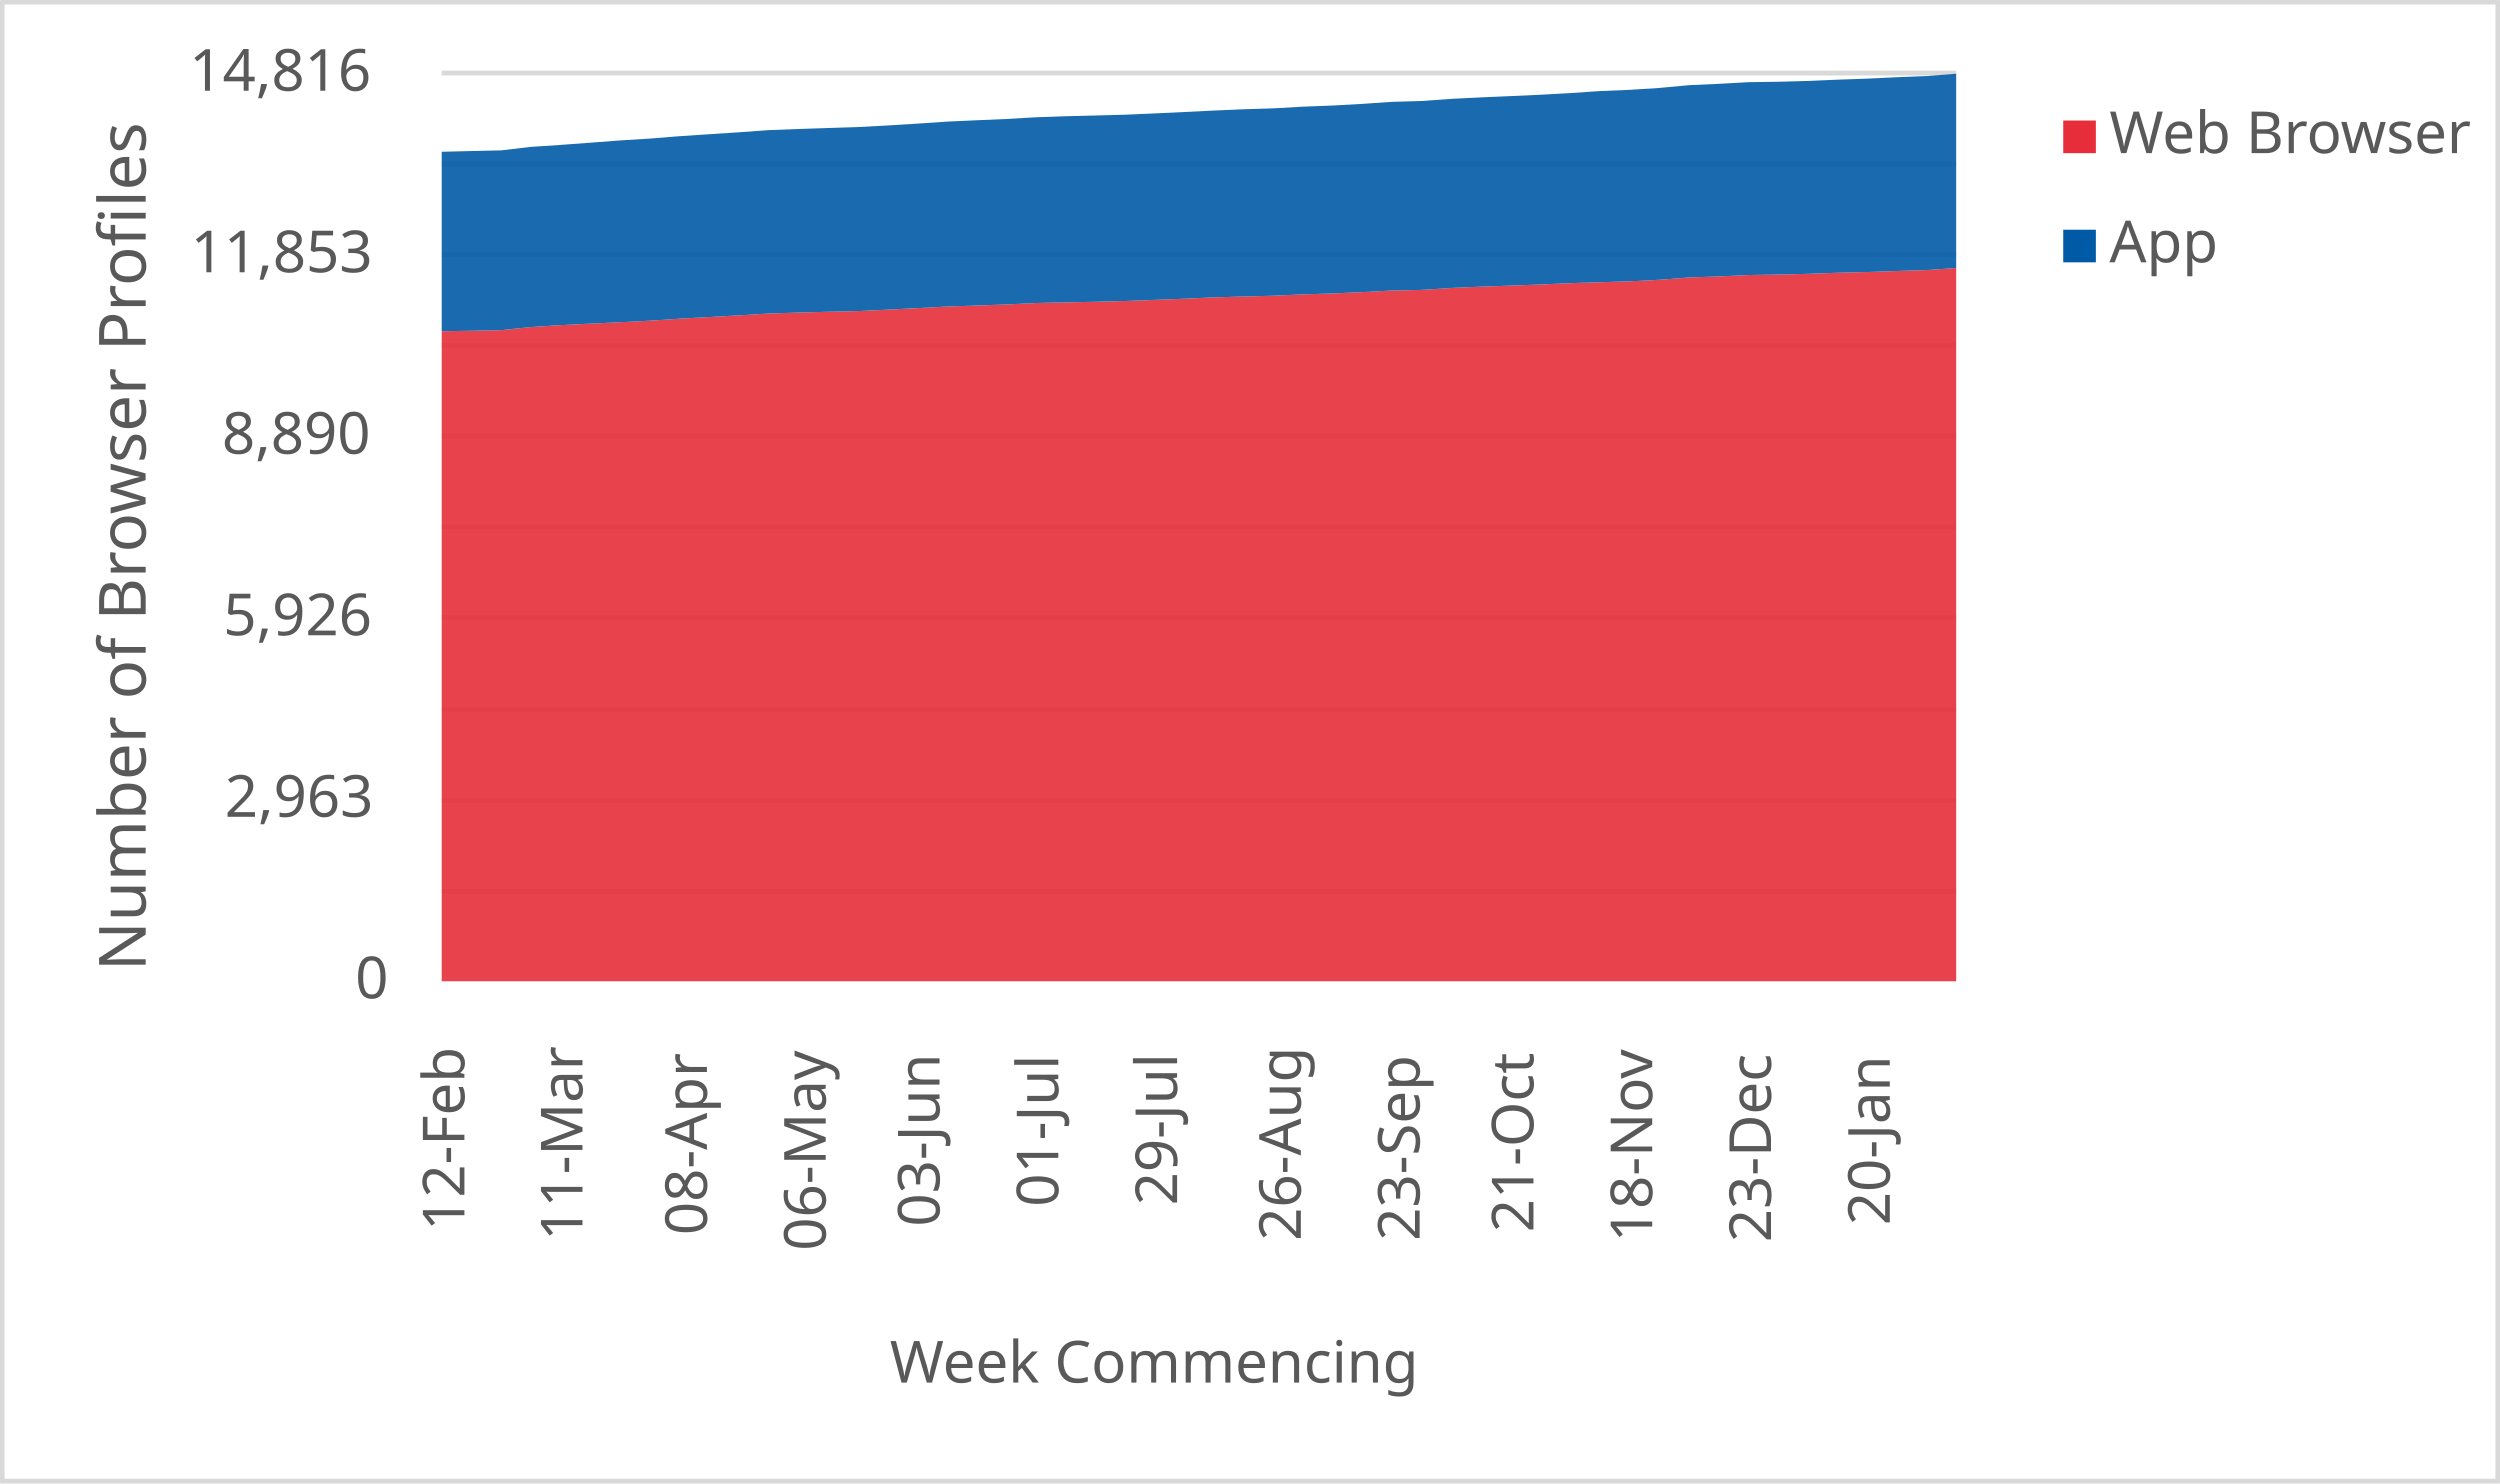
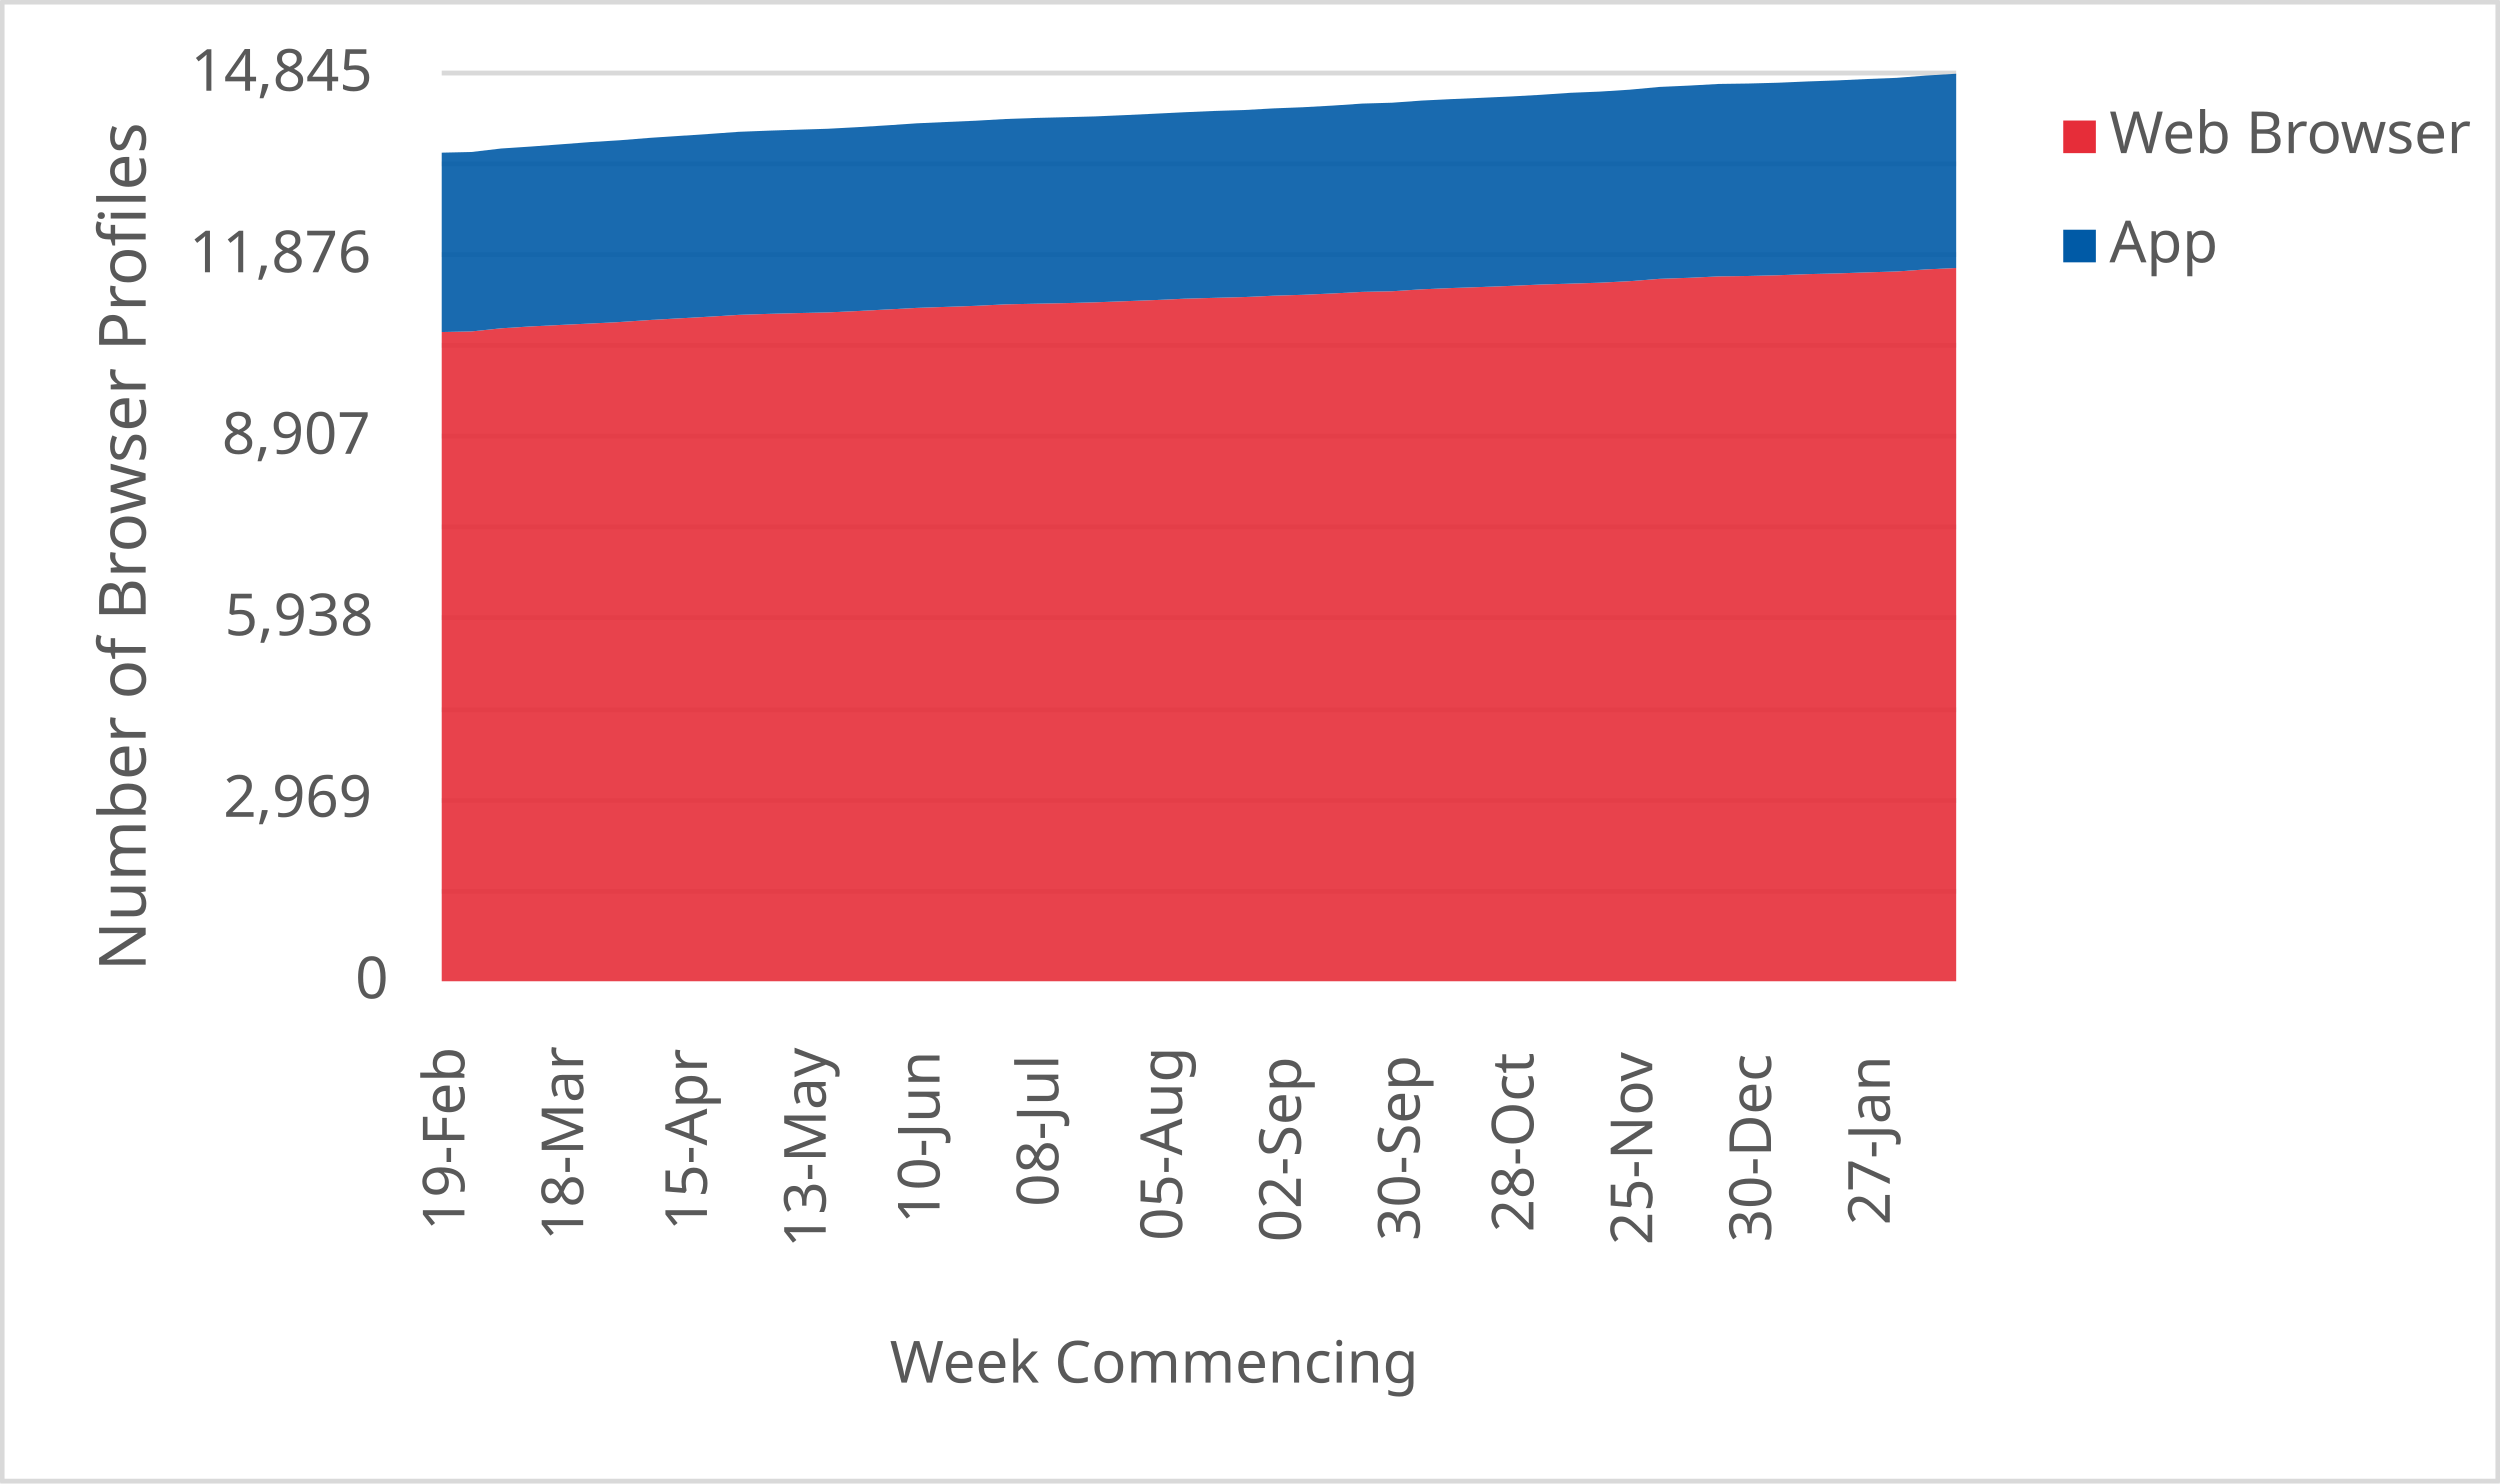
<svg xmlns="http://www.w3.org/2000/svg" width="1763" height="1046" xml:space="preserve" overflow="hidden">
  <defs>
    <clipPath id="clip0">
      <rect x="2917" y="346" width="1763" height="1046" />
    </clipPath>
  </defs>
  <g clip-path="url(#clip0)" transform="translate(-2917 -346)">
    <rect x="2918" y="347" width="1760" height="1043" fill="#FFFFFF" />
    <g>
      <path d="    M3228.5 974.532 4296.5 974.532    M3228.5 910.53 4296.5 910.53    M3228.5 846.528 4296.5 846.528    M3228.5 781.526 4296.5 781.526    M3228.5 717.524 4296.5 717.524    M3228.5 653.522 4296.5 653.522    M3228.5 589.52 4296.5 589.52    M3228.5 525.517 4296.5 525.517    M3228.5 461.515 4296.5 461.515    M3228.5 397.5 4296.5 397.5" stroke="#D9D9D9" stroke-width="3.438" stroke-linejoin="round" stroke-miterlimit="10" fill="none" />
    </g>
    <g>
      <path d="M 1038.5 4296.5 1038.5" stroke="#D9D9D9" stroke-width="3.438" stroke-linejoin="round" stroke-miterlimit="10" fill="none" fill-rule="evenodd" />
    </g>
    <g>
-       <text fill="#595959" font-family="Verdana,sans-serif" font-weight="400" font-size="41" transform="matrix(6.12323e-17 -1 1 6.12323e-17 3244.5 1214)">12-Feb</text>
+       <text fill="#595959" font-family="Verdana,sans-serif" font-weight="400" font-size="41" transform="matrix(6.12323e-17 -1 1 6.12323e-17 3244.5 1214)">19-Feb</text>
    </g>
    <g>
-       <text fill="#595959" font-family="Verdana,sans-serif" font-weight="400" font-size="41" transform="matrix(6.12323e-17 -1 1 6.12323e-17 3327.765 1221)">11-Mar</text>
+       <text fill="#595959" font-family="Verdana,sans-serif" font-weight="400" font-size="41" transform="matrix(6.12323e-17 -1 1 6.12323e-17 3328.265 1221)">18-Mar</text>
    </g>
    <g>
-       <text fill="#595959" font-family="Verdana,sans-serif" font-weight="400" font-size="41" transform="matrix(6.12323e-17 -1 1 6.12323e-17 3415.529 1217)">08-Apr</text>
+       <text fill="#595959" font-family="Verdana,sans-serif" font-weight="400" font-size="41" transform="matrix(6.12323e-17 -1 1 6.12323e-17 3415.529 1214)">15-Apr</text>
    </g>
    <g>
-       <text fill="#595959" font-family="Verdana,sans-serif" font-weight="400" font-size="41" transform="matrix(6.12323e-17 -1 1 6.12323e-17 3499.294 1228)">06-May</text>
+       <text fill="#595959" font-family="Verdana,sans-serif" font-weight="400" font-size="41" transform="matrix(6.12323e-17 -1 1 6.12323e-17 3499.294 1226)">13-May</text>
    </g>
    <g>
-       <text fill="#595959" font-family="Verdana,sans-serif" font-weight="400" font-size="41" transform="matrix(6.12323e-17 -1 1 6.12323e-17 3579.559 1211)">03-Jun</text>
+       <text fill="#595959" font-family="Verdana,sans-serif" font-weight="400" font-size="41" transform="matrix(6.12323e-17 -1 1 6.12323e-17 3579.559 1209)">10-Jun</text>
    </g>
    <g>
-       <text fill="#595959" font-family="Verdana,sans-serif" font-weight="400" font-size="41" transform="matrix(6.12323e-17 -1 1 6.12323e-17 3663.324 1197)">01-Jul</text>
+       <text fill="#595959" font-family="Verdana,sans-serif" font-weight="400" font-size="41" transform="matrix(6.12323e-17 -1 1 6.12323e-17 3663.324 1197)">08-Jul</text>
    </g>
    <g>
-       <text fill="#595959" font-family="Verdana,sans-serif" font-weight="400" font-size="41" transform="matrix(6.12323e-17 -1 1 6.12323e-17 3747.088 1196)">29-Jul</text>
+       <text fill="#595959" font-family="Verdana,sans-serif" font-weight="400" font-size="41" transform="matrix(6.12323e-17 -1 1 6.12323e-17 3750.588 1221)">05-Aug</text>
    </g>
    <g>
-       <text fill="#595959" font-family="Verdana,sans-serif" font-weight="400" font-size="41" transform="matrix(6.12323e-17 -1 1 6.12323e-17 3834.353 1221)">26-Aug</text>
+       <text fill="#595959" font-family="Verdana,sans-serif" font-weight="400" font-size="41" transform="matrix(6.12323e-17 -1 1 6.12323e-17 3834.353 1222)">02-Sep</text>
    </g>
    <g>
-       <text fill="#595959" font-family="Verdana,sans-serif" font-weight="400" font-size="41" transform="matrix(6.12323e-17 -1 1 6.12323e-17 3918.118 1221)">23-Sep</text>
+       <text fill="#595959" font-family="Verdana,sans-serif" font-weight="400" font-size="41" transform="matrix(6.12323e-17 -1 1 6.12323e-17 3918.118 1221)">30-Sep</text>
    </g>
    <g>
-       <text fill="#595959" font-family="Verdana,sans-serif" font-weight="400" font-size="41" transform="matrix(6.12323e-17 -1 1 6.12323e-17 3998.382 1215)">21-Oct</text>
+       <text fill="#595959" font-family="Verdana,sans-serif" font-weight="400" font-size="41" transform="matrix(6.12323e-17 -1 1 6.12323e-17 3998.382 1215)">28-Oct</text>
    </g>
    <g>
-       <text fill="#595959" font-family="Verdana,sans-serif" font-weight="400" font-size="41" transform="matrix(6.12323e-17 -1 1 6.12323e-17 4082.147 1222)">18-Nov</text>
+       <text fill="#595959" font-family="Verdana,sans-serif" font-weight="400" font-size="41" transform="matrix(6.12323e-17 -1 1 6.12323e-17 4082.147 1224)">25-Nov</text>
    </g>
    <g>
-       <text fill="#595959" font-family="Verdana,sans-serif" font-weight="400" font-size="41" transform="matrix(6.12323e-17 -1 1 6.12323e-17 4165.912 1222)">23-Dec</text>
+       <text fill="#595959" font-family="Verdana,sans-serif" font-weight="400" font-size="41" transform="matrix(6.12323e-17 -1 1 6.12323e-17 4165.912 1222)">30-Dec</text>
    </g>
    <g>
-       <text fill="#595959" font-family="Verdana,sans-serif" font-weight="400" font-size="41" transform="matrix(6.12323e-17 -1 1 6.12323e-17 4249.676 1210)">20-Jan</text>
+       <text fill="#595959" font-family="Verdana,sans-serif" font-weight="400" font-size="41" transform="matrix(6.12323e-17 -1 1 6.12323e-17 4249.676 1210)">27-Jan</text>
    </g>
    <g>
      <text fill="#595959" font-family="Verdana,sans-serif" font-weight="400" font-size="41" transform="matrix(1 0 0 1 3167.5 1050)">0</text>
    </g>
    <g>
-       <text fill="#595959" font-family="Verdana,sans-serif" font-weight="400" font-size="41" transform="matrix(1 0 0 1 3075.5 922)">2,963</text>
+       <text fill="#595959" font-family="Verdana,sans-serif" font-weight="400" font-size="41" transform="matrix(1 0 0 1 3074.5 922)">2,969</text>
    </g>
    <g>
-       <text fill="#595959" font-family="Verdana,sans-serif" font-weight="400" font-size="41" transform="matrix(1 0 0 1 3074.5 794)">5,926</text>
+       <text fill="#595959" font-family="Verdana,sans-serif" font-weight="400" font-size="41" transform="matrix(1 0 0 1 3075.5 794)">5,938</text>
    </g>
    <g>
-       <text fill="#595959" font-family="Verdana,sans-serif" font-weight="400" font-size="41" transform="matrix(1 0 0 1 3073.5 666)">8,890</text>
+       <text fill="#595959" font-family="Verdana,sans-serif" font-weight="400" font-size="41" transform="matrix(1 0 0 1 3073.5 666)">8,907</text>
    </g>
    <g>
-       <text fill="#595959" font-family="Verdana,sans-serif" font-weight="400" font-size="41" transform="matrix(1 0 0 1 3051.5 538)">11,853</text>
+       <text fill="#595959" font-family="Verdana,sans-serif" font-weight="400" font-size="41" transform="matrix(1 0 0 1 3050.5 538)">11,876</text>
    </g>
    <g>
-       <text fill="#595959" font-family="Verdana,sans-serif" font-weight="400" font-size="41" transform="matrix(1 0 0 1 3050.5 410)">14,816</text>
+       <text fill="#595959" font-family="Verdana,sans-serif" font-weight="400" font-size="41" transform="matrix(1 0 0 1 3051.5 410)">14,845</text>
    </g>
    <g>
      <text fill="#595959" font-family="Verdana,sans-serif" font-weight="400" font-size="41" transform="matrix(1 0 0 1 3544.5 1321)">Week Commencing</text>
    </g>
    <g>
      <text fill="#595959" font-family="Verdana,sans-serif" font-weight="400" font-size="46" transform="matrix(6.12323e-17 -1 1 6.12323e-17 3019.73 1030.75)">Number of Browser Profiles</text>
    </g>
    <rect x="2918.5" y="347.5" width="1760" height="1043" stroke="#D9D9D9" stroke-width="3.438" stroke-linejoin="round" stroke-miterlimit="10" fill="none" />
    <g>
-       <path d="M3228.5 1038 3249.441 1038 3270.382 1038 3291.324 1038 3312.265 1038 3333.206 1038 3354.147 1038 3375.088 1038 3396.029 1038 3416.971 1038 3437.912 1038 3458.853 1038 3479.794 1038 3500.735 1038 3521.676 1038 3542.618 1038 3563.559 1038 3584.5 1038 3605.441 1038 3626.382 1038 3647.324 1038 3668.265 1038 3689.206 1038 3710.147 1038 3731.088 1038 3752.029 1038 3772.971 1038 3793.912 1038 3814.853 1038 3835.794 1038 3856.735 1038 3877.676 1038 3898.618 1038 3919.559 1038 3940.5 1038 3961.441 1038 3982.382 1038 4003.324 1038 4024.265 1038 4045.206 1038 4066.147 1038 4087.088 1038 4108.029 1038 4128.971 1038 4149.912 1038 4170.853 1038 4191.794 1038 4212.735 1038 4233.676 1038 4254.618 1038 4275.559 1038 4296.5 1038 4296.5 534.976 4275.559 536.445 4254.618 537.093 4233.676 537.827 4212.735 538.346 4191.794 539.123 4170.853 539.641 4149.912 539.944 4128.971 540.937 4108.029 541.672 4087.088 543.313 4066.147 544.393 4045.206 545.041 4024.265 545.689 4003.324 546.639 3982.382 547.417 3961.441 548.151 3940.5 549.058 3919.559 550.441 3898.618 550.873 3877.676 551.996 3856.735 552.946 3835.794 553.594 3814.853 554.544 3793.912 555.106 3772.971 555.711 3752.029 556.661 3731.088 557.482 3710.147 558.259 3689.206 558.821 3668.265 559.253 3647.324 559.685 3626.382 560.721 3605.441 561.456 3584.5 562.19 3563.559 563.313 3542.618 564.393 3521.676 565.387 3500.735 565.862 3479.794 566.423 3458.853 567.114 3437.912 568.41 3416.971 569.577 3396.029 570.743 3375.088 572.168 3354.147 573.248 3333.206 574.242 3312.265 575.279 3291.324 576.618 3270.382 578.821 3249.441 579.253 3228.5 579.598 3228.5 1038Z" fill="#e62d39" opacity="0.9" />
+       <path d="M3228.5 1038 3249.441 1038 3270.382 1038 3291.324 1038 3312.265 1038 3333.206 1038 3354.147 1038 3375.088 1038 3396.029 1038 3416.971 1038 3437.912 1038 3458.853 1038 3479.794 1038 3500.735 1038 3521.676 1038 3542.618 1038 3563.559 1038 3584.5 1038 3605.441 1038 3626.382 1038 3647.324 1038 3668.265 1038 3689.206 1038 3710.147 1038 3731.088 1038 3752.029 1038 3772.971 1038 3793.912 1038 3814.853 1038 3835.794 1038 3856.735 1038 3877.676 1038 3898.618 1038 3919.559 1038 3940.5 1038 3961.441 1038 3982.382 1038 4003.324 1038 4024.265 1038 4045.206 1038 4066.147 1038 4087.088 1038 4108.029 1038 4128.971 1038 4149.912 1038 4170.853 1038 4191.794 1038 4212.735 1038 4233.676 1038 4254.618 1038 4275.559 1038 4296.5 1038 4296.5 534.967 4275.559 535.959 4254.618 537.425 4233.676 538.071 4212.735 538.804 4191.794 539.322 4170.853 540.098 4149.912 540.615 4128.971 540.917 4108.029 541.908 4087.088 542.641 4066.147 544.28 4045.206 545.357 4024.265 546.004 4003.324 546.651 3982.382 547.599 3961.441 548.375 3940.5 549.108 3919.559 550.013 3898.618 551.393 3877.676 551.824 3856.735 552.945 3835.794 553.894 3814.853 554.54 3793.912 555.489 3772.971 556.049 3752.029 556.653 3731.088 557.601 3710.147 558.42 3689.206 559.196 3668.265 559.757 3647.324 560.188 3626.382 560.619 3605.441 561.654 3584.5 562.387 3563.559 563.12 3542.618 564.24 3521.676 565.318 3500.735 566.31 3479.794 566.784 3458.853 567.345 3437.912 568.034 3416.971 569.328 3396.029 570.492 3375.088 571.656 3354.147 573.078 3333.206 574.156 3312.265 575.148 3291.324 576.183 3270.382 577.519 3249.441 579.718 3228.5 580.149 3228.5 1038Z" fill="#e62d39" opacity="0.9" />
    </g>
    <g>
-       <path d="M3228.5 579.598 3249.441 579.253 3270.382 578.821 3291.324 576.618 3312.265 575.279 3333.206 574.242 3354.147 573.248 3375.088 572.168 3396.029 570.743 3416.971 569.577 3437.912 568.41 3458.853 567.114 3479.794 566.423 3500.735 565.862 3521.676 565.387 3542.618 564.393 3563.559 563.313 3584.5 562.19 3605.441 561.456 3626.382 560.721 3647.324 559.685 3668.265 559.253 3689.206 558.821 3710.147 558.259 3731.088 557.482 3752.029 556.661 3772.971 555.711 3793.912 555.106 3814.853 554.544 3835.794 553.594 3856.735 552.946 3877.676 551.996 3898.618 550.873 3919.559 550.441 3940.5 549.058 3961.441 548.151 3982.382 547.417 4003.324 546.639 4024.265 545.689 4045.206 545.041 4066.147 544.393 4087.088 543.313 4108.029 541.672 4128.971 540.937 4149.912 539.944 4170.853 539.641 4191.794 539.123 4212.735 538.346 4233.676 537.827 4254.618 537.093 4275.559 536.445 4296.5 534.976 4296.5 398 4275.559 399.641 4254.618 400.462 4233.676 401.456 4212.735 402.19 4191.794 403.097 4170.853 403.659 4149.912 403.961 4128.971 405.127 4108.029 406.078 4087.088 408.022 4066.147 409.361 4045.206 410.225 4024.265 411.65 4003.324 412.816 3982.382 413.767 3961.441 414.674 3940.5 415.711 3919.559 417.222 3898.618 417.827 3877.676 419.253 3856.735 420.419 3835.794 421.24 3814.853 422.406 3793.912 423.054 3772.971 423.961 3752.029 424.998 3731.088 425.991 3710.147 426.898 3689.206 427.46 3668.265 427.978 3647.324 428.713 3626.382 429.922 3605.441 430.829 3584.5 431.78 3563.559 433.205 3542.618 434.501 3521.676 435.624 3500.735 436.272 3479.794 436.963 3458.853 437.784 3437.912 439.296 3416.971 440.678 3396.029 442.06 3375.088 443.745 3354.147 445.041 3333.206 446.639 3312.265 448.194 3291.324 449.577 3270.382 452.039 3249.441 452.514 3228.5 453.032 3228.5 579.598Z" fill="#005aa6" opacity="0.9" />
+       <path d="M3228.5 580.149 3249.441 579.718 3270.382 577.519 3291.324 576.183 3312.265 575.148 3333.206 574.156 3354.147 573.078 3375.088 571.656 3396.029 570.492 3416.971 569.328 3437.912 568.034 3458.853 567.345 3479.794 566.784 3500.735 566.31 3521.676 565.318 3542.618 564.24 3563.559 563.12 3584.5 562.387 3605.441 561.654 3626.382 560.619 3647.324 560.188 3668.265 559.757 3689.206 559.196 3710.147 558.42 3731.088 557.601 3752.029 556.653 3772.971 556.049 3793.912 555.489 3814.853 554.54 3835.794 553.894 3856.735 552.945 3877.676 551.824 3898.618 551.393 3919.559 550.013 3940.5 549.108 3961.441 548.375 3982.382 547.599 4003.324 546.651 4024.265 546.004 4045.206 545.357 4066.147 544.28 4087.088 542.641 4108.029 541.908 4128.971 540.917 4149.912 540.615 4170.853 540.098 4191.794 539.322 4212.735 538.804 4233.676 538.071 4254.618 537.425 4275.559 535.959 4296.5 534.967 4296.5 398 4275.559 399.25 4254.618 400.889 4233.676 401.708 4212.735 402.699 4191.794 403.432 4170.853 404.337 4149.912 404.898 4128.971 405.2 4108.029 406.364 4087.088 407.312 4066.147 409.252 4045.206 410.589 4024.265 411.451 4003.324 412.874 3982.382 414.038 3961.441 414.986 3940.5 415.892 3919.559 416.926 3898.618 418.435 3877.676 419.039 3856.735 420.461 3835.794 421.625 3814.853 422.445 3793.912 423.609 3772.971 424.255 3752.029 425.161 3731.088 426.195 3710.147 427.187 3689.206 428.092 3668.265 428.653 3647.324 429.17 3626.382 429.903 3605.441 431.11 3584.5 432.015 3563.559 432.964 3542.618 434.387 3521.676 435.68 3500.735 436.801 3479.794 437.448 3458.853 438.137 3437.912 438.957 3416.971 440.465 3396.029 441.845 3375.088 443.225 3354.147 444.906 3333.206 446.199 3312.265 447.795 3291.324 449.347 3270.382 450.726 3249.441 453.184 3228.5 453.658 3228.5 580.149Z" fill="#005aa6" opacity="0.9" />
    </g>
    <g>
      <rect x="4372" y="431" width="23" height="23" fill="#e62d39" />
    </g>
    <g>
      <text fill="#595959" font-family="Verdana,sans-serif" font-weight="400" font-size="41" transform="matrix(1 0 0 1 4404.56 454)">Web Browser</text>
    </g>
    <g>
      <rect x="4372" y="508" width="23" height="23" fill="#005aa6" />
    </g>
    <g>
      <text fill="#595959" font-family="Verdana,sans-serif" font-weight="400" font-size="41" transform="matrix(1 0 0 1 4404.56 531)">App</text>
    </g>
  </g>
</svg>
